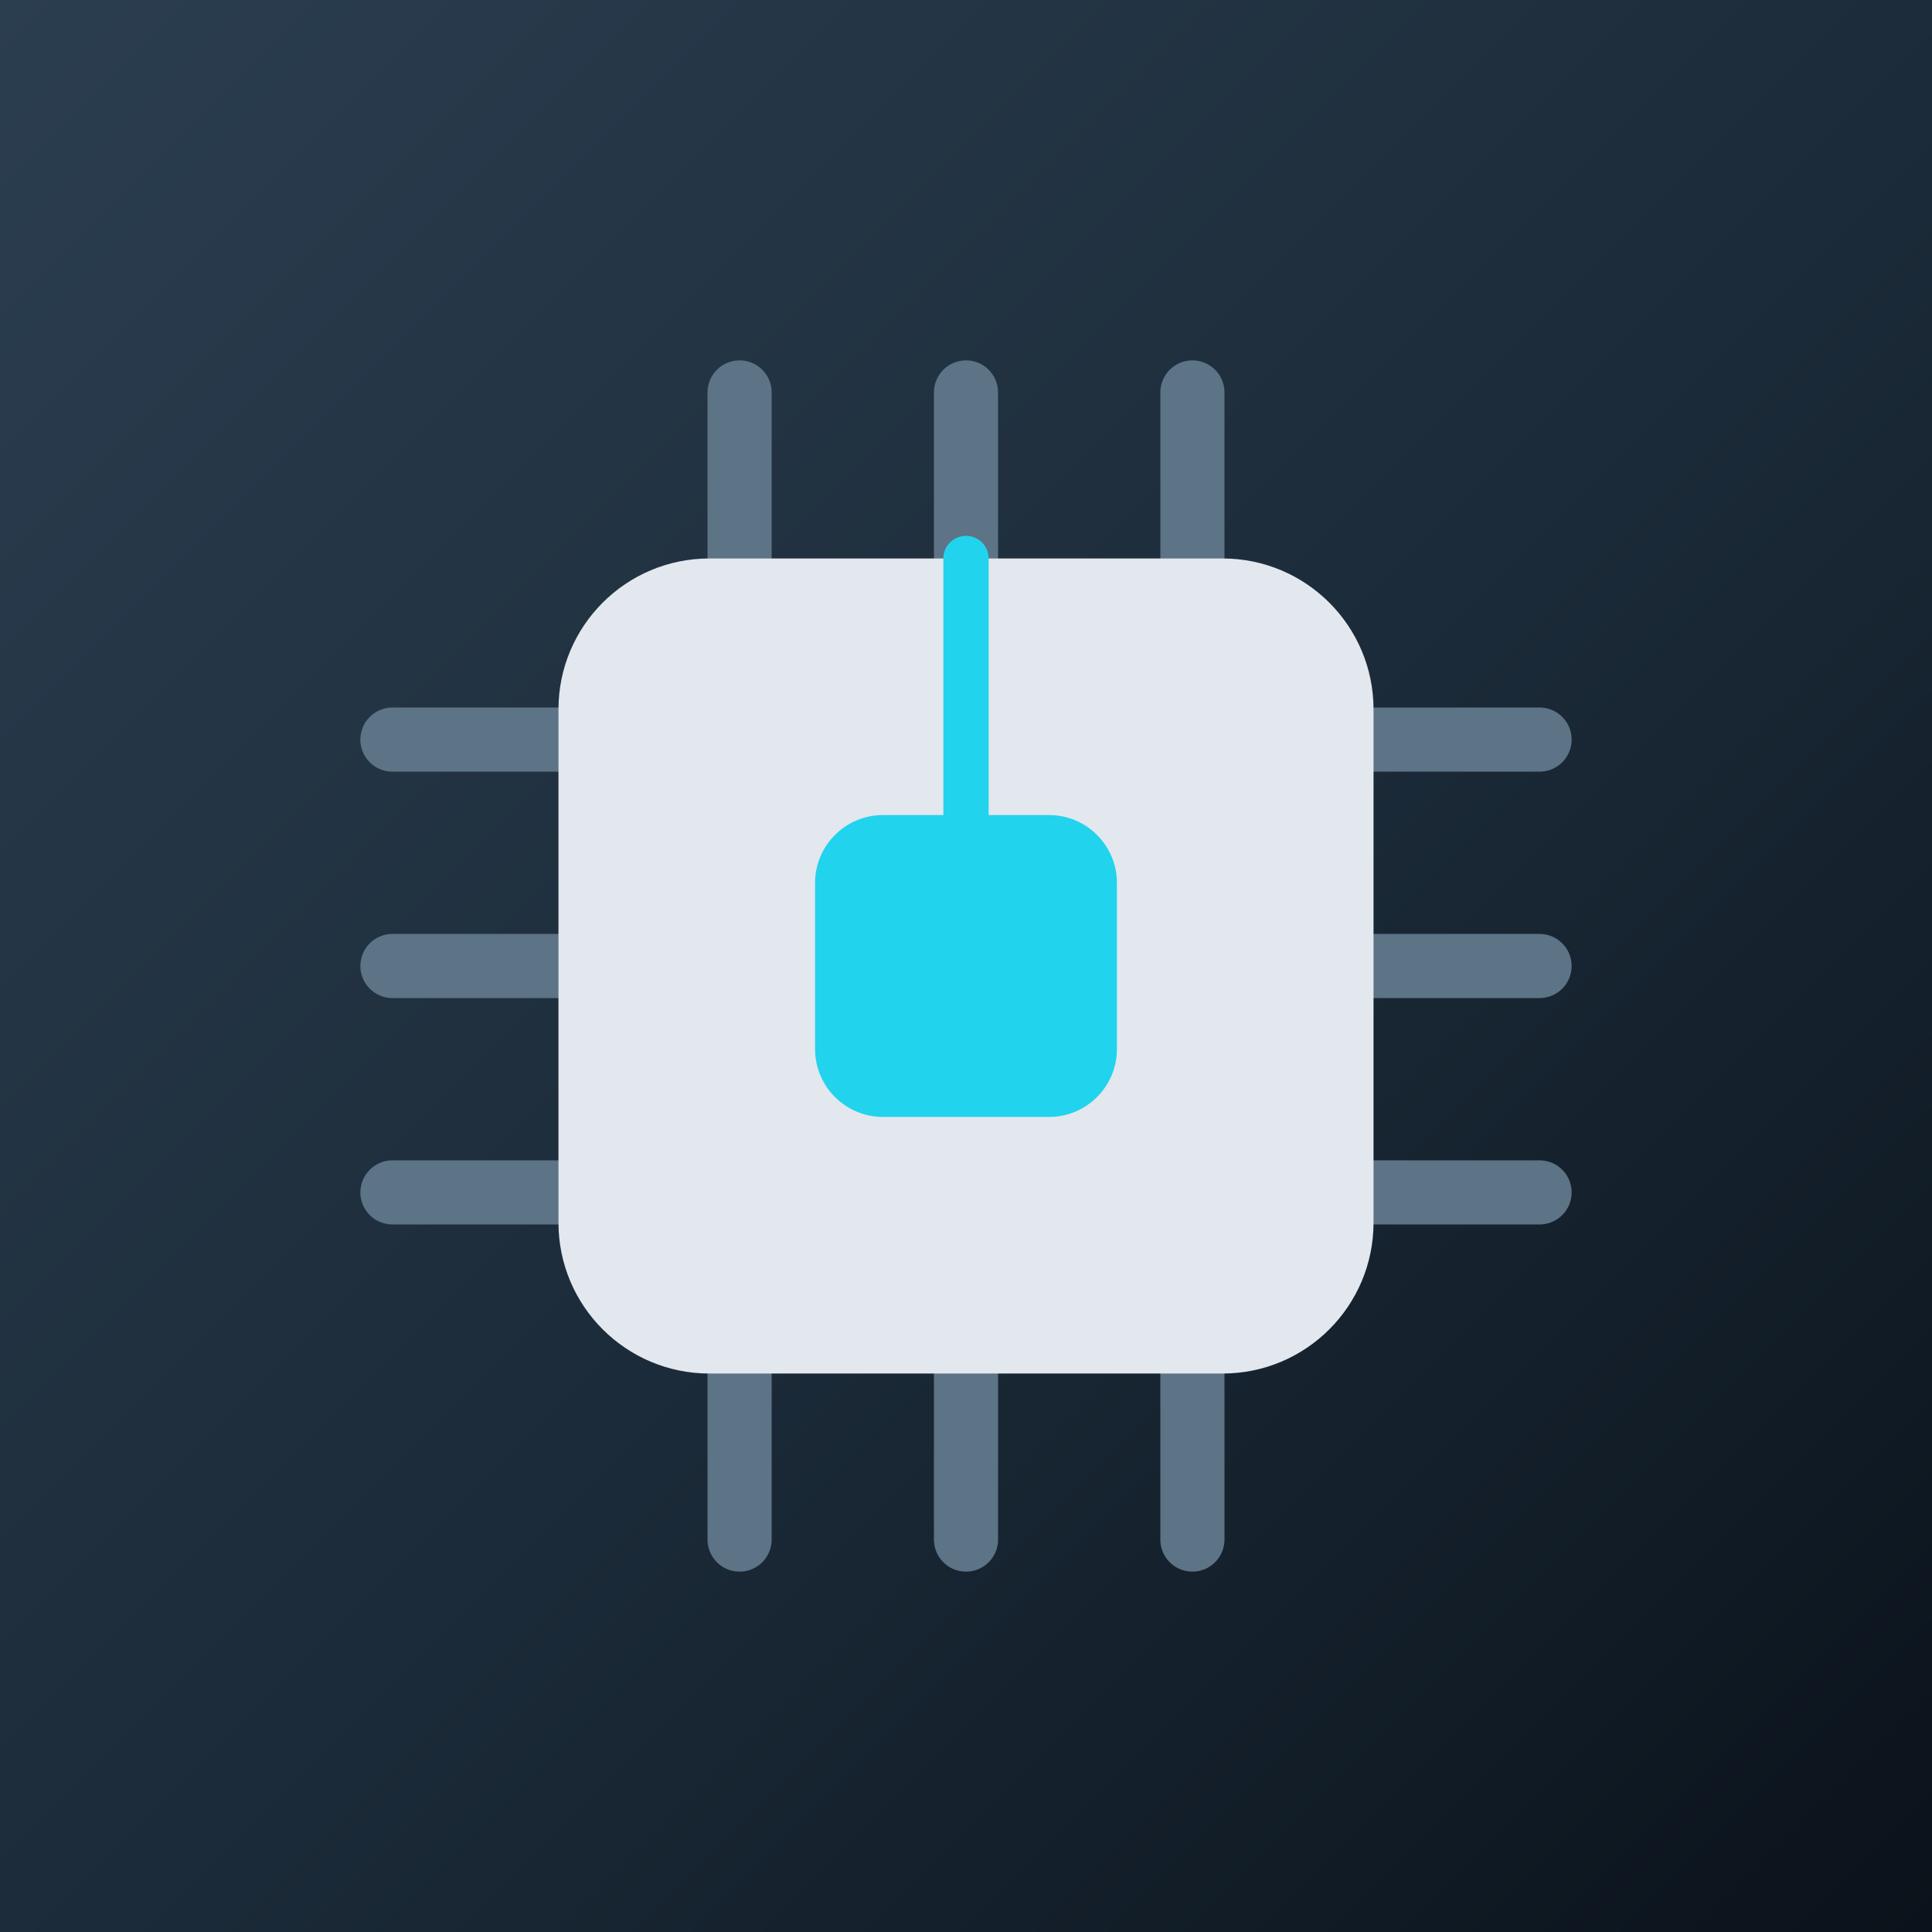
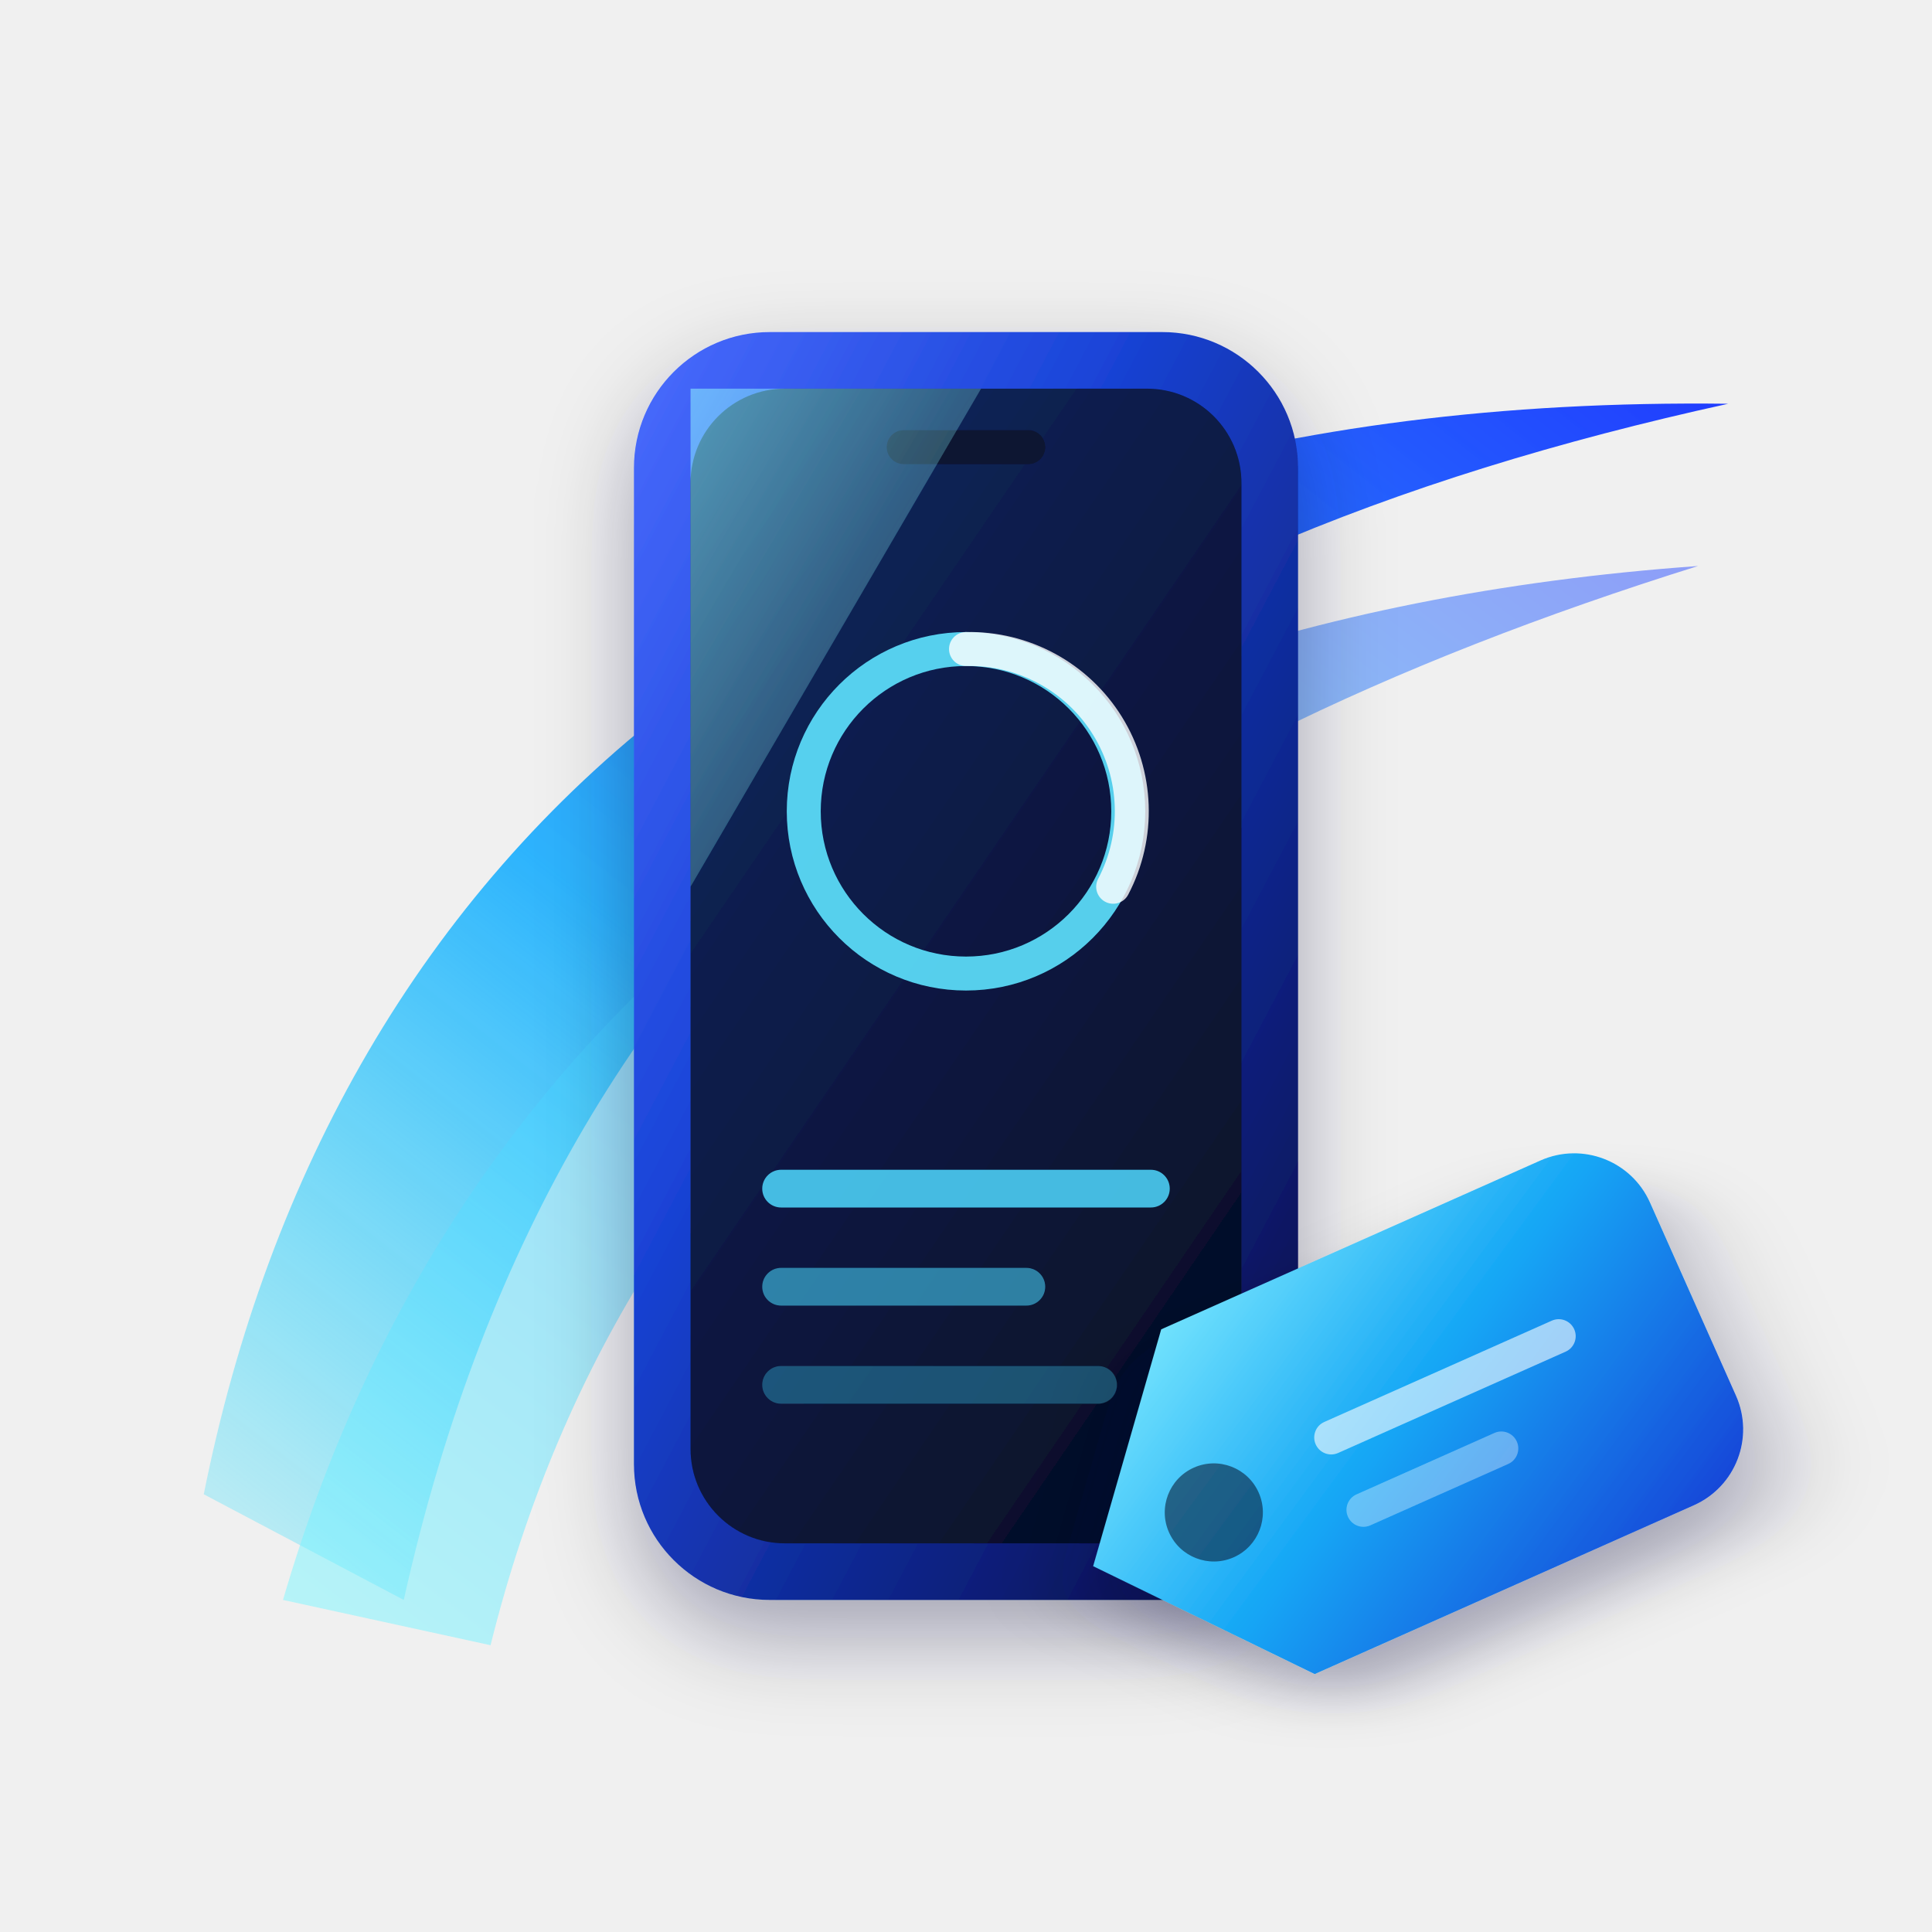
- <svg xmlns="http://www.w3.org/2000/svg" width="512" height="512" viewBox="0 0 512 512">
+ <svg xmlns="http://www.w3.org/2000/svg" viewBox="0 0 1024 1024" width="1024" height="1024">
  <defs>
-     <linearGradient id="bg" x1="0" y1="0" x2="1" y2="1">
-       <stop offset="0" stop-color="#2b3e50" />
-       <stop offset=".55" stop-color="#1b2a38" />
-       <stop offset="1" stop-color="#0a121a" />
+     <linearGradient id="cp-swoosh" x1="0" y1="1" x2="1" y2="0">
+       <stop offset="0" stop-color="#00e0ff" stop-opacity="0.15" />
+       <stop offset="0.42" stop-color="#0aa8ff" stop-opacity="0.85" />
+       <stop offset="1" stop-color="#1633ff" stop-opacity="0.95" />
    </linearGradient>
+     <linearGradient id="cp-swoosh2" x1="0" y1="1" x2="1" y2="0">
+       <stop offset="0" stop-color="#7ef9ff" />
+       <stop offset="0.6" stop-color="#25b6ff" />
+       <stop offset="1" stop-color="#2a4bff" />
+     </linearGradient>
+     <linearGradient id="cp-body" x1="0" y1="0" x2="1" y2="1">
+       <stop offset="0" stop-color="#4b6cff" />
+       <stop offset="0.36" stop-color="#1a44d8" />
+       <stop offset="0.75" stop-color="#0b1f7a" />
+       <stop offset="1" stop-color="#050d3d" />
+     </linearGradient>
+     <linearGradient id="cp-screen" x1="0" y1="0" x2="0.7" y2="1">
+       <stop offset="0" stop-color="#0d2a63" />
+       <stop offset="0.5" stop-color="#0a1a45" />
+       <stop offset="1" stop-color="#061029" />
+     </linearGradient>
+     <linearGradient id="cp-glare" x1="0" y1="0" x2="1" y2="1">
+       <stop offset="0" stop-color="#8ff6ff" stop-opacity="0.55" />
+       <stop offset="1" stop-color="#8ff6ff" stop-opacity="0" />
+     </linearGradient>
+     <linearGradient id="cp-tag" x1="0" y1="0" x2="1" y2="1">
+       <stop offset="0" stop-color="#8ef4ff" />
+       <stop offset="0.5" stop-color="#12a5f5" />
+       <stop offset="1" stop-color="#1a3fd6" />
+     </linearGradient>
+     <filter id="cp-sh" x="-30%" y="-30%" width="160%" height="160%">
+       <feDropShadow dx="0" dy="20" stdDeviation="24" flood-color="#061036" flood-opacity="0.32" />
+     </filter>
  </defs>
-   <rect width="512" height="512" fill="url(#bg)" />
-   <g stroke="#5d7386" stroke-width="17" stroke-linecap="round">
-     <path d="M196 154V104M256 154V104M316 154V104M196 358v50M256 358v50M316 358v50M154 196H104M154 256H104M154 316H104M358 196h50M358 256h50M358 316h50" />
+   <path d="M108 792 C176 452 434 208 916 214 C560 292 300 462 214 848 Z" fill="url(#cp-swoosh)" />
+   <path d="M150 848 C238 546 480 330 900 300 C574 402 336 566 260 872 Z" fill="url(#cp-swoosh2)" opacity="0.5" />
+   <g filter="url(#cp-sh)">
+     <rect x="336" y="176" width="352" height="672" rx="72" fill="url(#cp-body)" />
+     <rect x="366" y="206" width="292" height="612" rx="50" fill="url(#cp-screen)" />
+     <rect x="470" y="228" width="84" height="18" rx="9" fill="#0a1330" />
+     <rect x="404" y="620" width="216" height="20" rx="10" fill="#4fd8ff" opacity="0.85" />
+     <rect x="404" y="672" width="150" height="20" rx="10" fill="#4fd8ff" opacity="0.55" />
+     <rect x="404" y="724" width="188" height="20" rx="10" fill="#4fd8ff" opacity="0.32" />
+     <circle cx="512" cy="430" r="86" fill="none" stroke="#5fe3ff" stroke-width="18" opacity="0.9" />
+     <path d="M512 344 A86 86 0 0 1 590 470" fill="none" stroke="#ffffff" stroke-width="18" stroke-linecap="round" opacity="0.8" />
+     <path d="M366 206 H520 L366 470 Z" fill="url(#cp-glare)" />
  </g>
-   <rect x="148" y="148" width="216" height="216" rx="40" fill="#e3e8ee" />
-   <rect x="216" y="216" width="80" height="80" rx="18" fill="#22d3ee" />
-   <path d="M256 148v68" stroke="#22d3ee" stroke-width="12" stroke-linecap="round" />
+   <g transform="rotate(-24 742 738)" filter="url(#cp-sh)">
+     <path d="M640 656 H860 A44 44 0 0 1 904 700 V812 A44 44 0 0 1 860 856 H640 L556 756 Z" fill="url(#cp-tag)" />
+     <circle cx="626" cy="756" r="26" fill="#061029" opacity="0.55" />
+     <rect x="690" y="736" width="150" height="18" rx="9" fill="#ffffff" opacity="0.6" />
+     <rect x="690" y="778" width="98" height="18" rx="9" fill="#ffffff" opacity="0.35" />
+   </g>
</svg>
